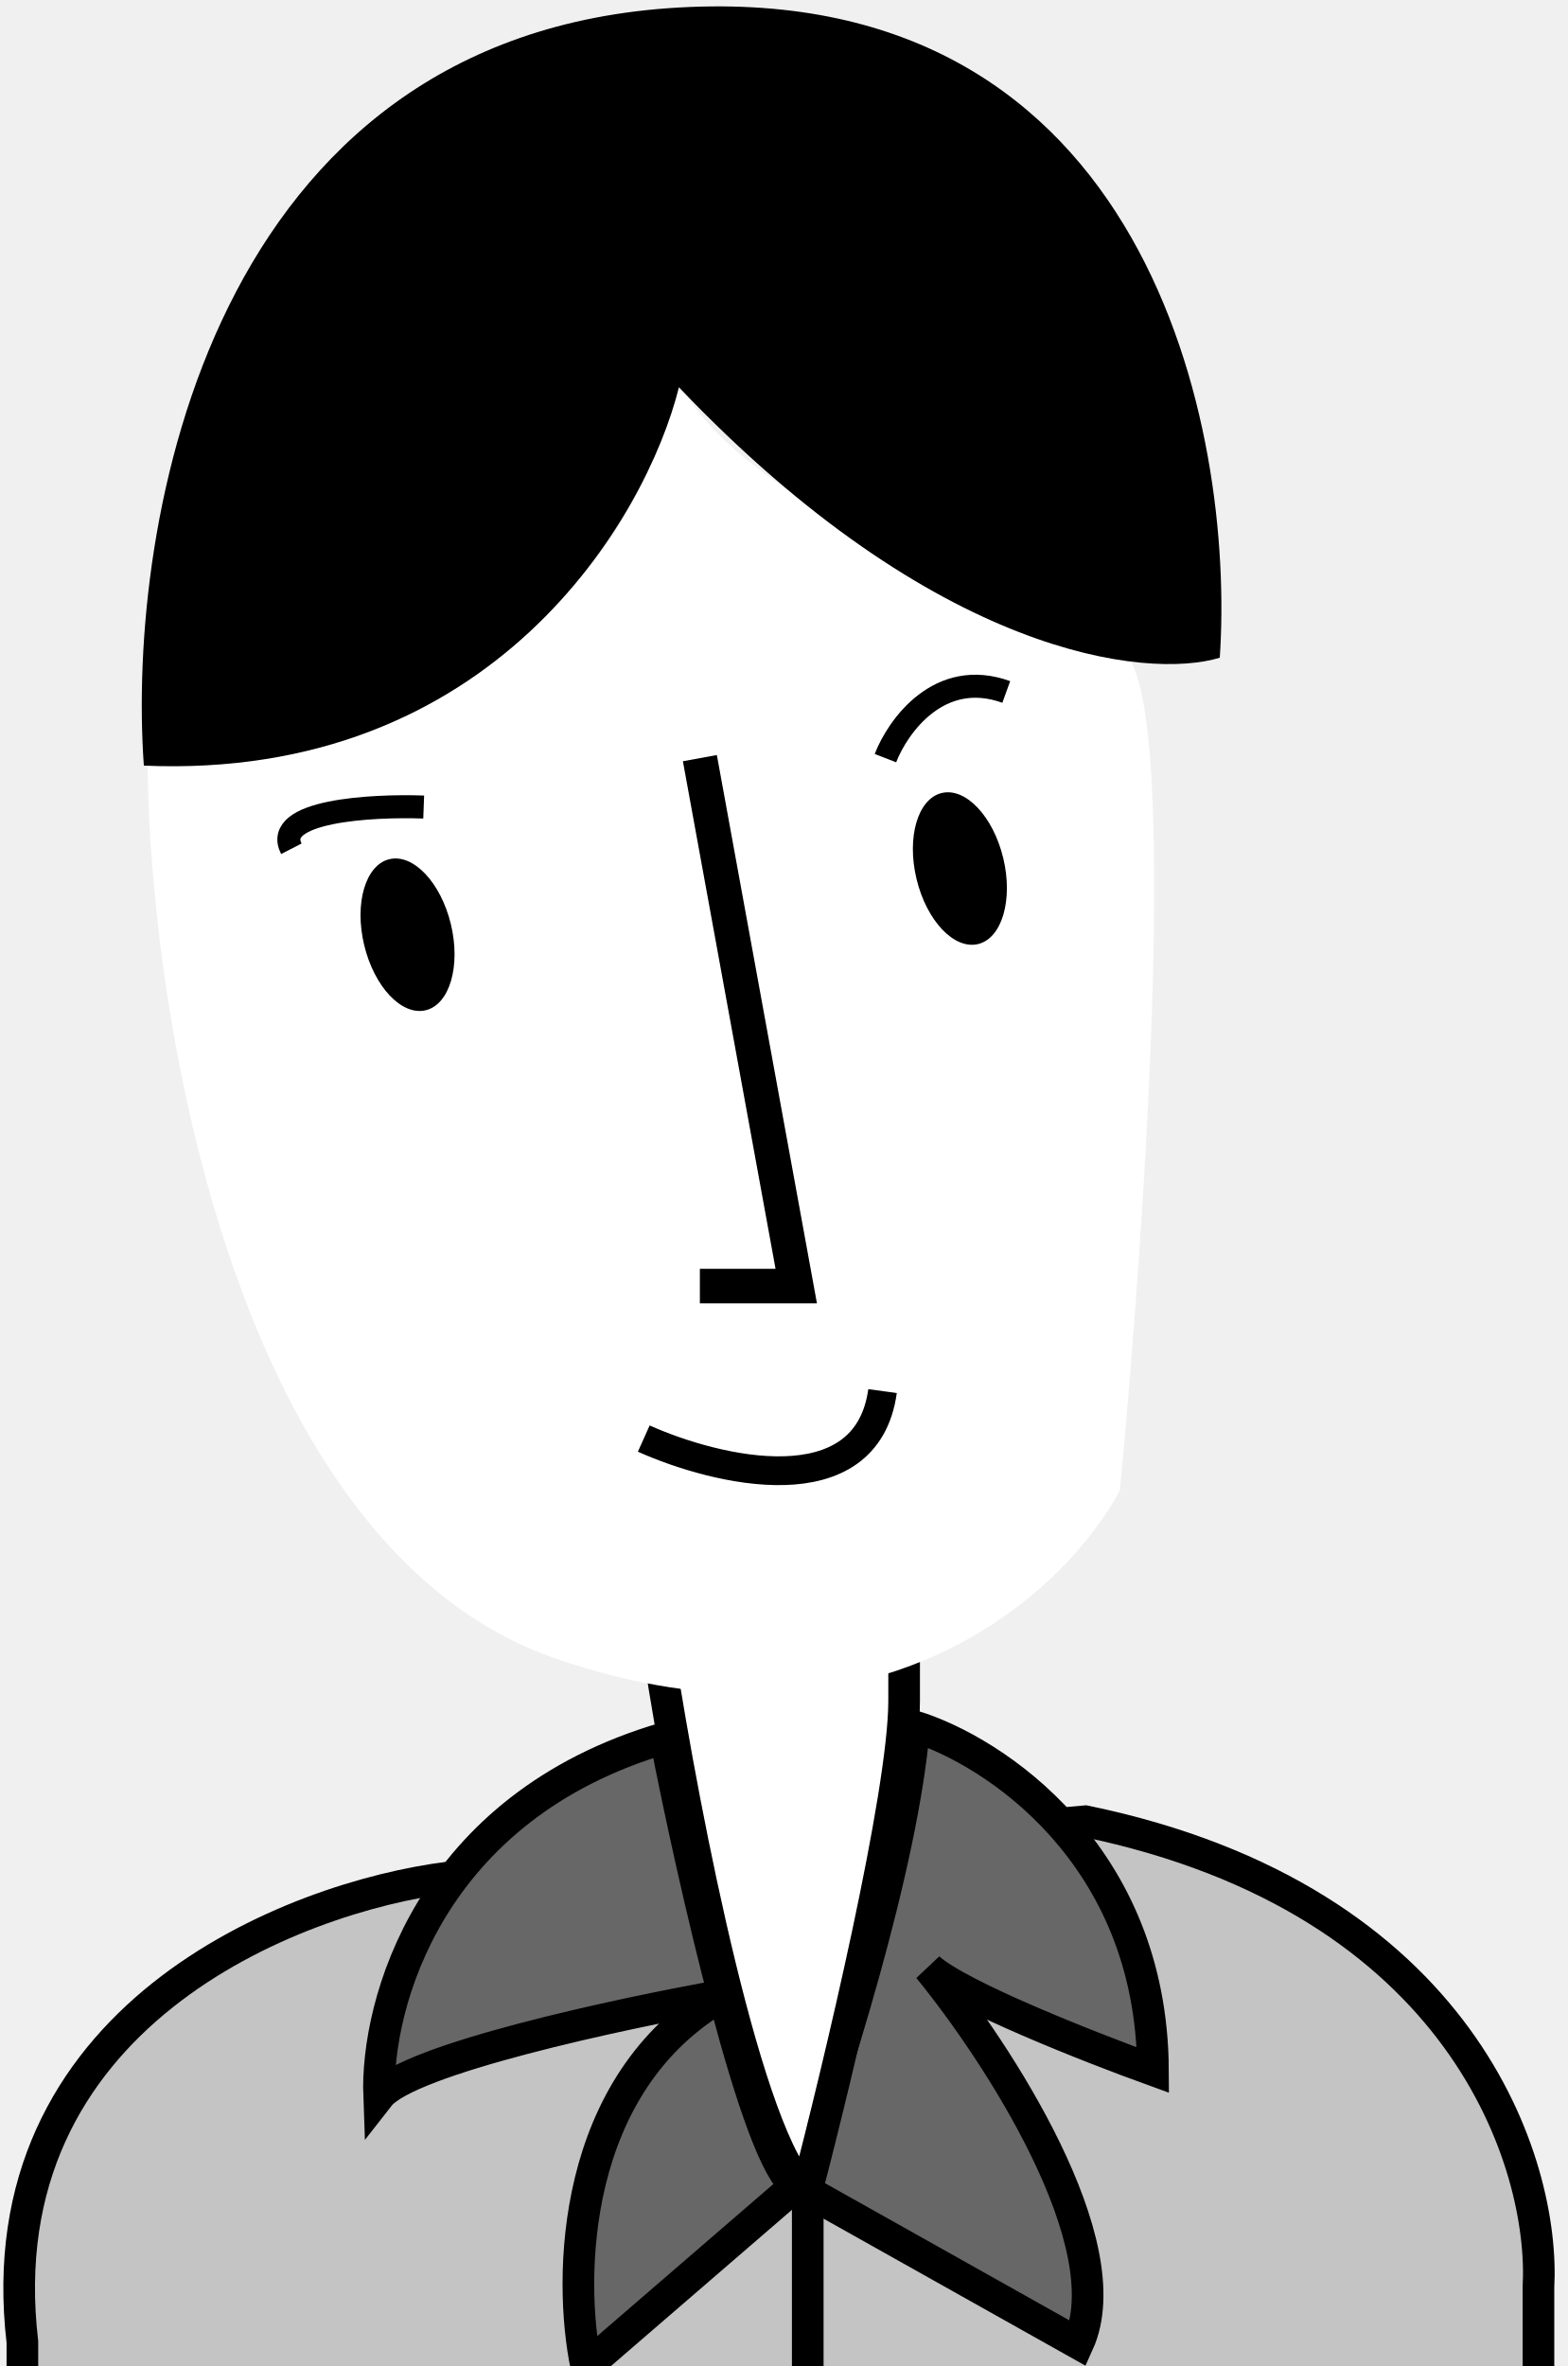
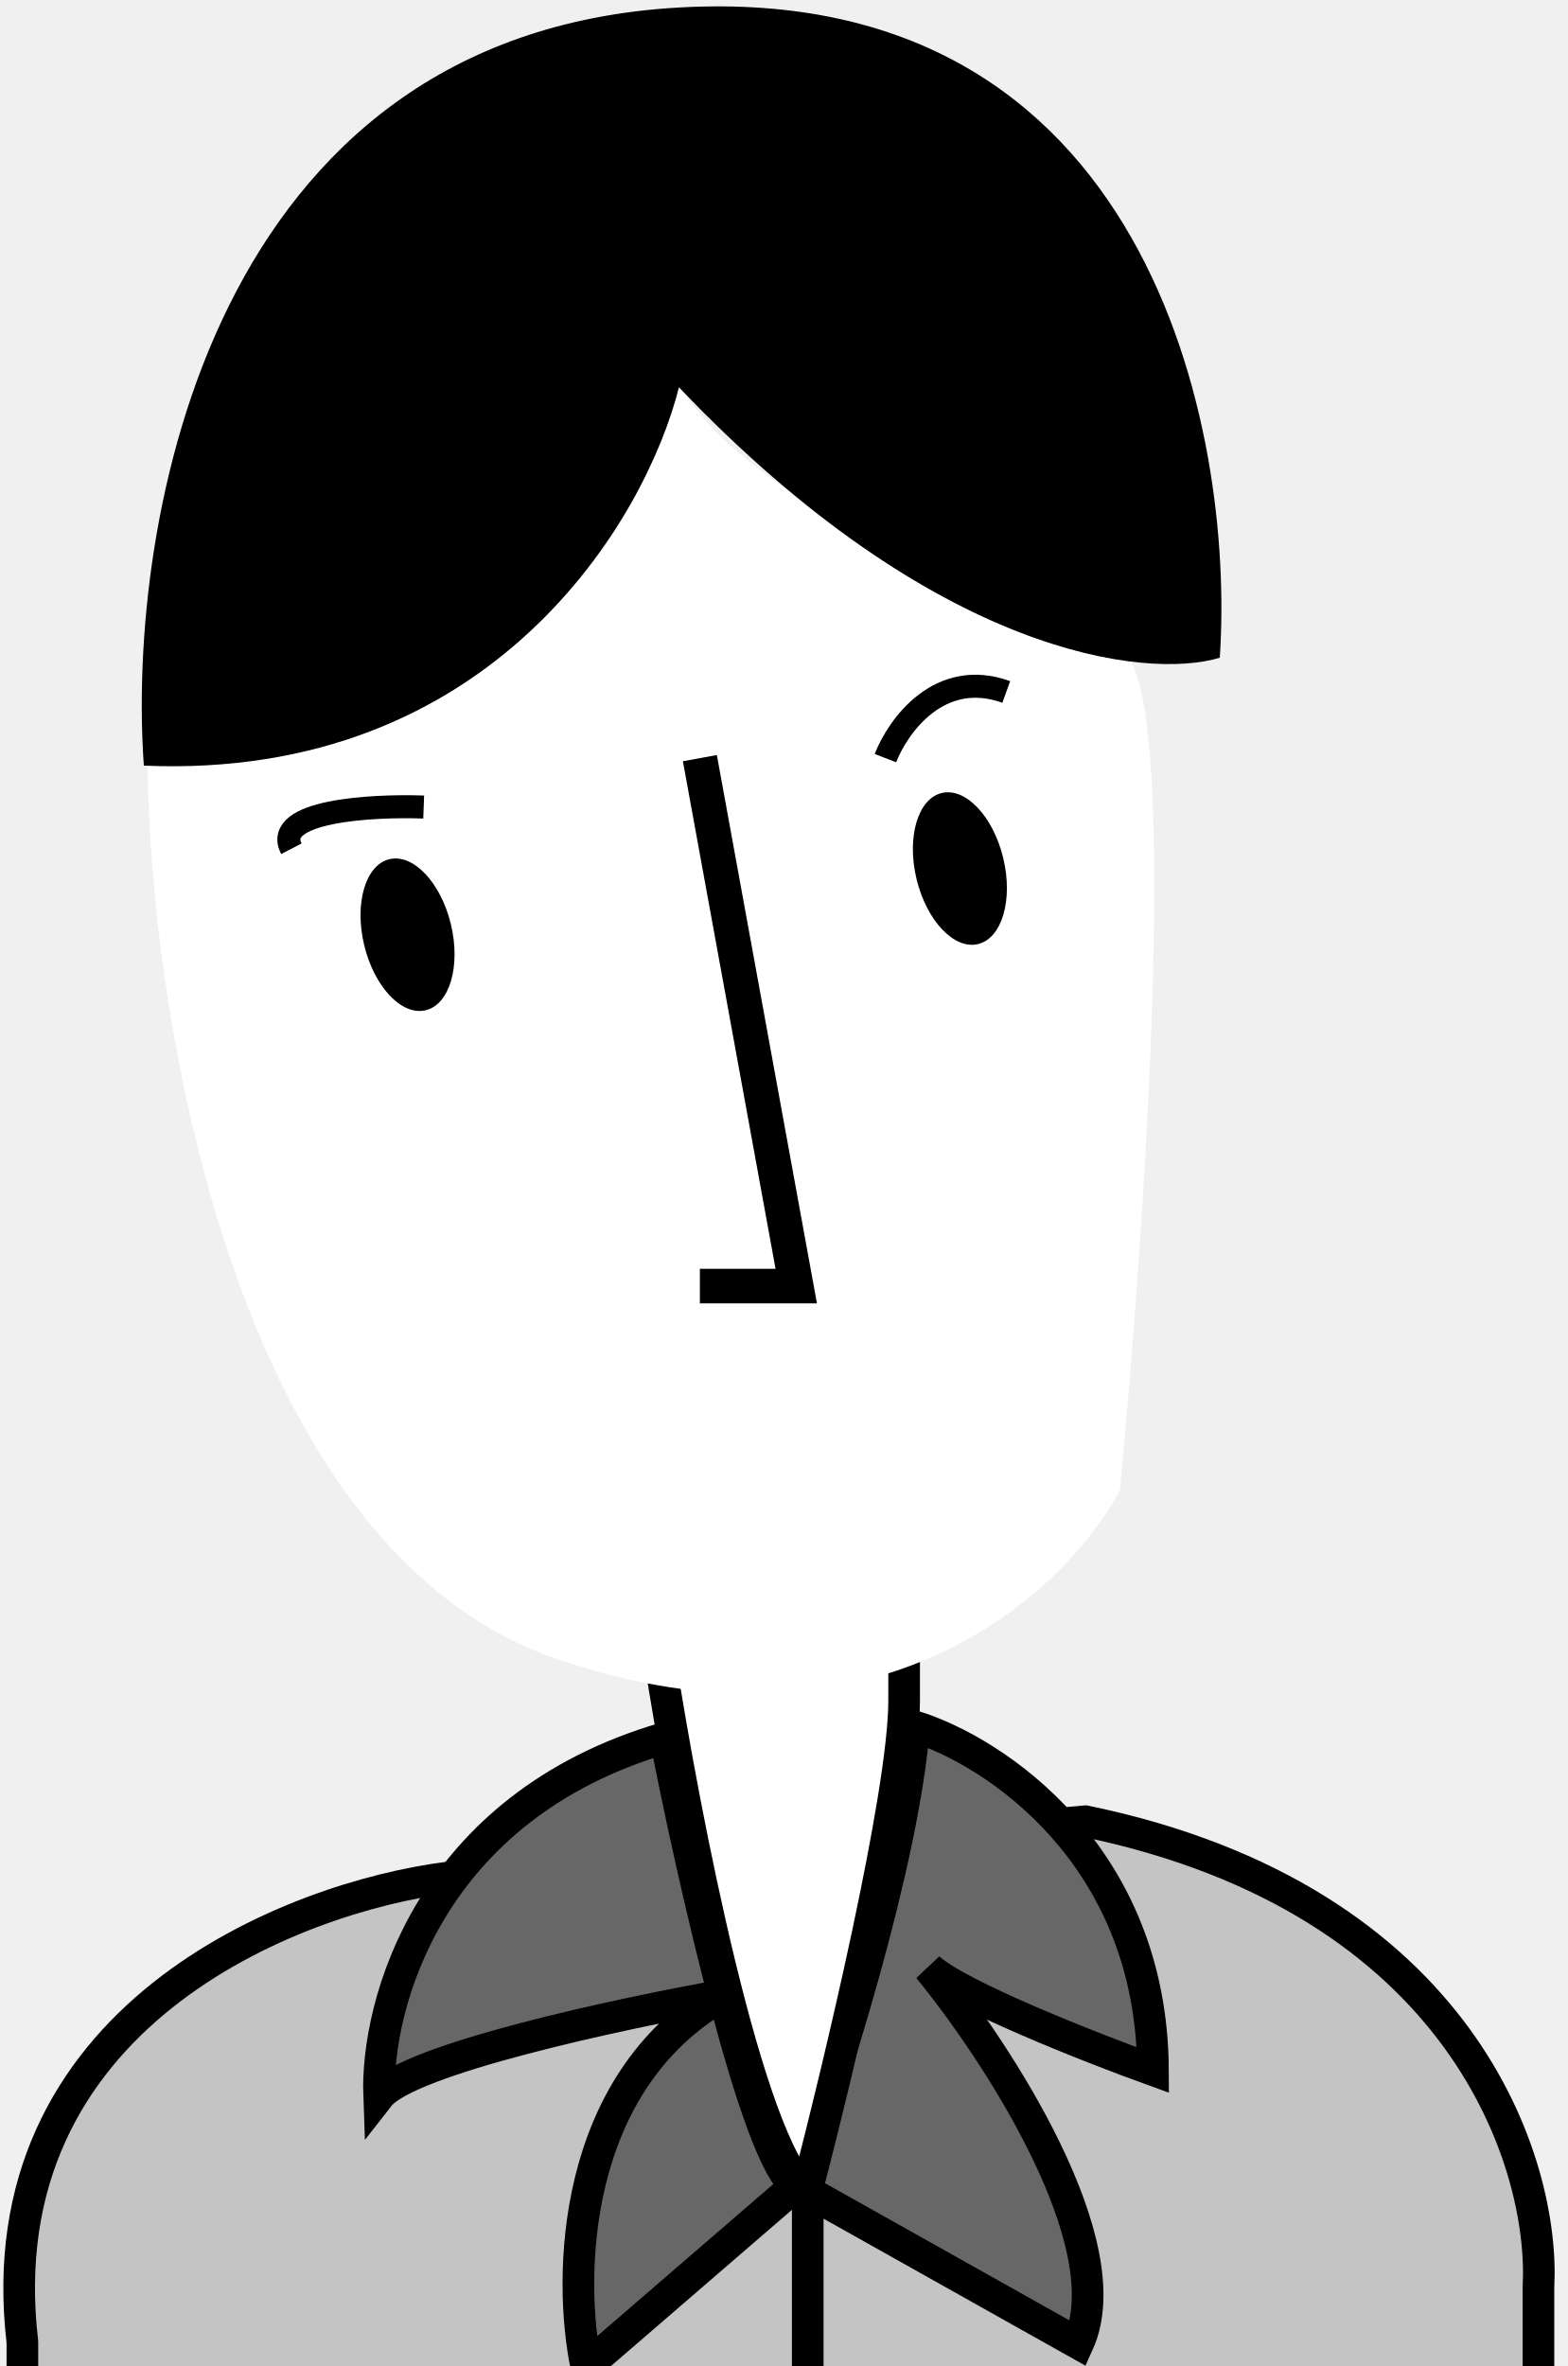
<svg xmlns="http://www.w3.org/2000/svg" width="491" height="741" viewBox="0 0 491 741" fill="none">
  <mask id="mask0" mask-type="alpha" maskUnits="userSpaceOnUse" x="0" y="0" width="491" height="741">
    <rect width="491" height="741" fill="#C4C4C4" />
  </mask>
  <g mask="url(#mask0)">
    <path d="M140.821 587.959C91.261 594.116 -4.885 631.842 7.01 733.484V1077.25H481.883V716.364C483.986 677.917 458.545 594.897 339.962 570.388L140.821 587.959Z" fill="#C4C4C4" stroke="black" stroke-width="9.912" />
-     <path d="M183.625 741.143L249.405 684.375C237.151 677.498 216.966 588.097 208.405 544.256C134.155 565.882 117.695 628.057 118.746 656.441C127.757 644.907 194.288 630.61 226.427 624.903C178.489 652.296 177.919 713.81 183.625 741.143Z" fill="#676767" />
-     <path d="M361.14 648.331C360.779 580.57 311.129 548.311 286.349 540.651C282.745 584.624 260.218 654.789 249.405 684.375L337.711 733.935C351.768 702.937 312.331 642.624 290.855 616.343C300.226 624.993 341.616 641.273 361.14 648.331Z" fill="#676767" />
-     <path d="M249.405 684.375L337.711 733.935C351.768 702.937 312.331 642.624 290.855 616.343C300.226 624.993 341.616 641.273 361.14 648.331C360.779 580.57 311.129 548.311 286.349 540.651C282.745 584.624 260.218 654.789 249.405 684.375ZM249.405 684.375L183.625 741.143C177.919 713.81 178.489 652.296 226.427 624.903C194.288 630.61 127.757 644.907 118.746 656.441C117.695 628.057 134.155 565.882 208.405 544.256C216.966 588.097 237.151 677.498 249.405 684.375Z" stroke="black" stroke-width="9.912" />
+     <path d="M183.625 741.143L249.404 684.375C237.151 677.498 216.965 588.097 208.404 544.256C134.155 565.882 117.695 628.057 118.746 656.441C127.757 644.907 194.288 630.61 226.427 624.903C178.489 652.296 177.918 713.81 183.625 741.143Z" fill="#676767" />
+     <path d="M361.139 648.331C360.779 580.57 311.129 548.311 286.349 540.651C282.745 584.624 260.217 654.789 249.404 684.375L337.711 733.935C351.768 702.937 312.33 642.624 290.854 616.343C300.226 624.993 341.616 641.273 361.139 648.331Z" fill="#676767" />
+     <path d="M249.404 684.375L337.711 733.935C351.768 702.937 312.33 642.624 290.854 616.343C300.226 624.993 341.616 641.273 361.139 648.331C360.779 580.57 311.129 548.311 286.349 540.651C282.745 584.624 260.217 654.789 249.404 684.375ZM249.404 684.375L183.625 741.143C177.918 713.81 178.489 652.296 226.427 624.903C194.288 630.61 127.757 644.907 118.746 656.441C117.695 628.057 134.155 565.882 208.404 544.256C216.965 588.097 237.151 677.498 249.404 684.375Z" stroke="black" stroke-width="9.912" />
    <path d="M206.601 518.996C214.26 568.52 234.174 671.381 252.556 686.629C262.768 647.531 283.193 562.004 283.193 532.68V513.62L206.601 518.996Z" fill="white" stroke="black" stroke-width="9.912" />
    <path d="M46.207 239.238C46.958 318.234 73.6 484.875 174.161 519.476C274.723 554.078 333.804 498.751 350.774 466.763C358.884 382.211 370.238 211.215 350.774 203.645C308.123 188.627 220.567 149.941 211.556 115.339C207.201 151.533 178.487 226.984 46.207 239.238Z" fill="white" />
    <ellipse cx="127.652" cy="292.742" rx="13.967" ry="24.329" transform="rotate(-13.5216 127.652 292.742)" fill="black" />
    <ellipse cx="300.66" cy="272.016" rx="13.967" ry="24.329" transform="rotate(-13.5216 300.66 272.016)" fill="black" />
    <path d="M132.711 252.756C116.342 252.155 85.134 253.928 91.261 265.822" stroke="black" stroke-width="7.209" />
    <path d="M277.337 237.437C281.242 227.375 294.277 209.143 315.183 216.712" stroke="black" stroke-width="7.209" />
    <path d="M219.217 237.437L249.403 402.786H219.217" stroke="black" stroke-width="10.813" />
-     <path d="M201.644 450.543C224.471 460.755 271.388 472.079 276.434 435.675" stroke="black" stroke-width="9.011" />
    <path d="M253.006 687.98V1074.55" stroke="black" stroke-width="9.912" />
    <path d="M212.66 2.351C65.602 10.641 39.651 164.096 45.057 239.787C154.27 244.474 202.297 162.744 212.66 121.294C293.037 205.635 359.086 212.905 382.063 205.997C386.869 134.661 359.717 -5.939 212.66 2.351Z" fill="black" />
  </g>
</svg>
